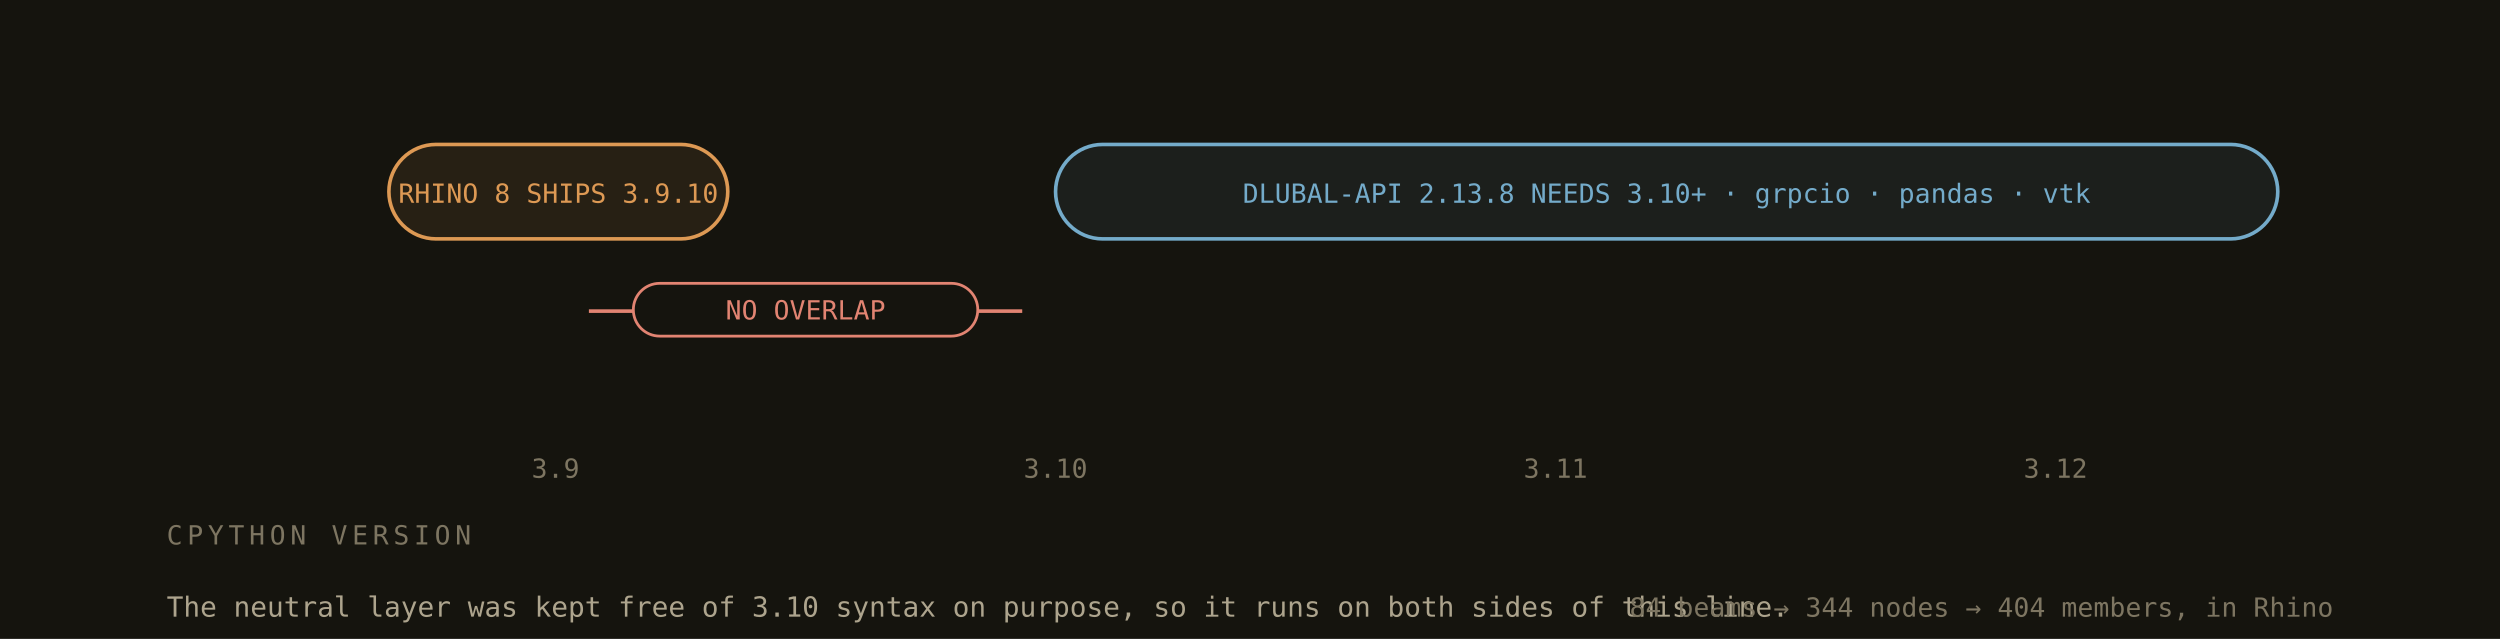
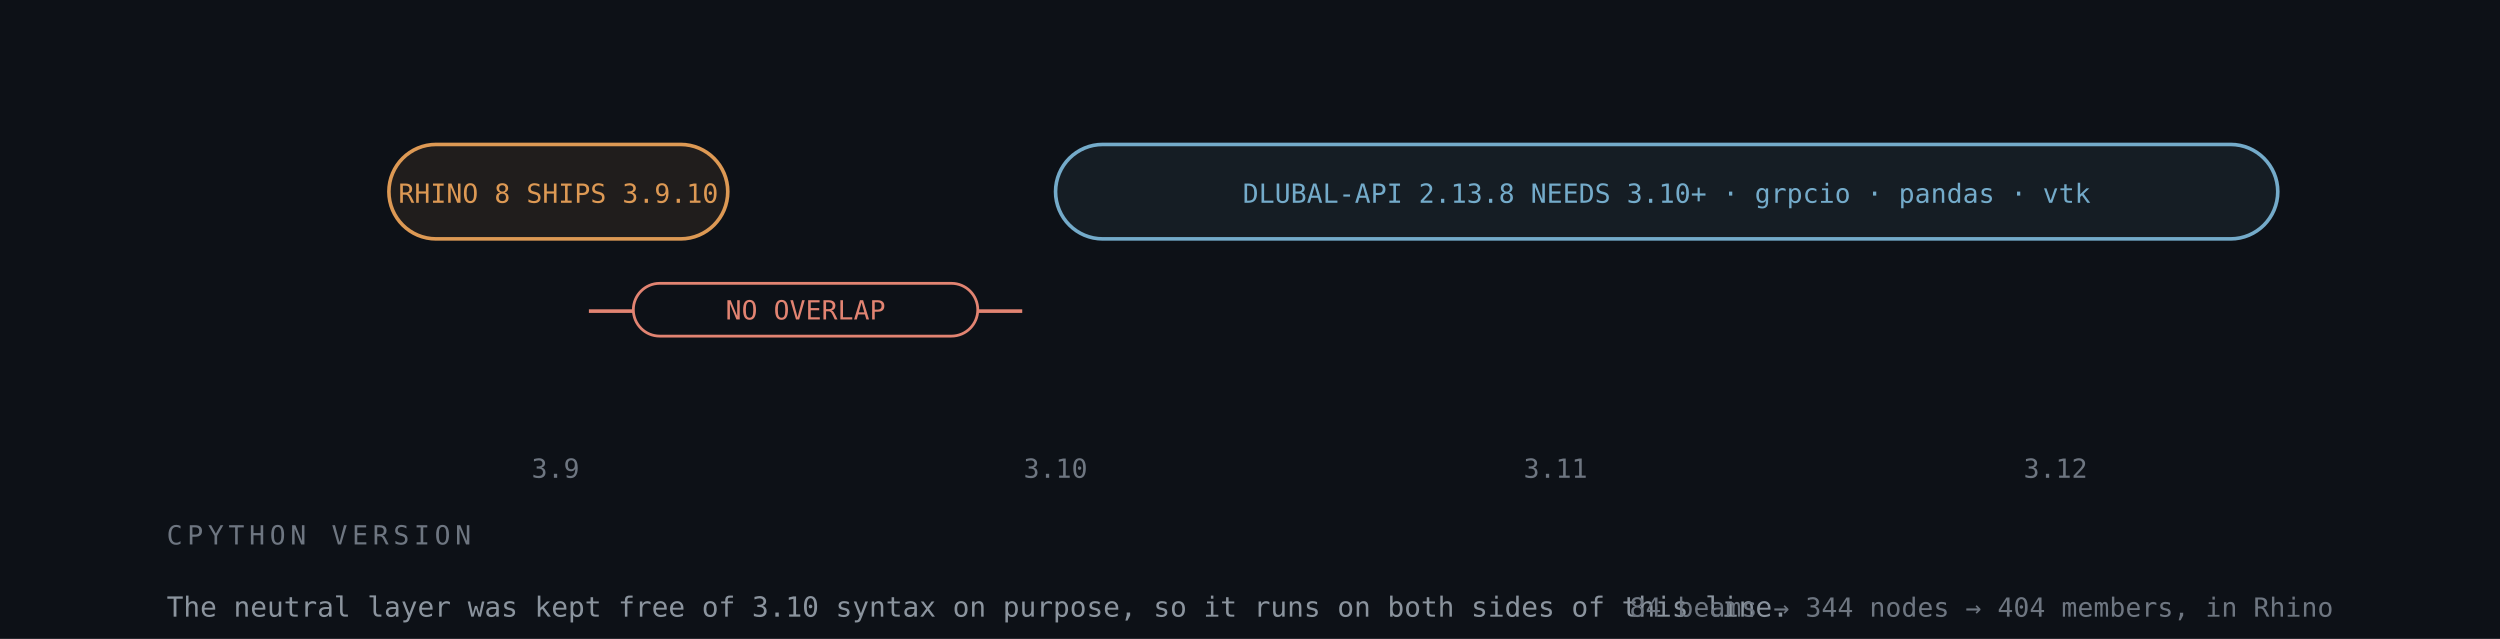
- <svg xmlns="http://www.w3.org/2000/svg" viewBox="0 0 900 230" role="img" aria-label="Rhino 8 runs CPython 3.9.10 while the Dlubal API requires 3.10 or newer and pulls in grpcio, pandas and vtk. The version ranges do not overlap, so the RFEM client cannot run inside Rhino." fill="#f2eddf">
-   <rect x="0" y="0" width="900" height="230" fill="#15140e" />
-   <line stroke="#4b4634" stroke-width="1" />
-   <g font-family="IBM Plex Mono, Menlo, monospace" font-size="9.5" letter-spacing=".04" fill="#7d7561">
-     <line stroke="#4b4634" />
+ <svg xmlns="http://www.w3.org/2000/svg" viewBox="0 0 900 230" role="img" aria-label="Rhino 8 runs CPython 3.9.10 while the Dlubal API requires 3.10 or newer and pulls in grpcio, pandas and vtk. The version ranges do not overlap, so the RFEM client cannot run inside Rhino." fill="#e6edf3">
+   <rect x="0" y="0" width="900" height="230" fill="#0d1117" />
+   <line stroke="#3d444d" stroke-width="1" />
+   <g font-family="IBM Plex Mono, Menlo, monospace" font-size="9.5" letter-spacing=".04" fill="#6e7681">
+     <line stroke="#3d444d" />
    <text x="200" y="172" text-anchor="middle">3.9</text>
-     <line stroke="#4b4634" />
+     <line stroke="#3d444d" />
    <text x="380" y="172" text-anchor="middle">3.10</text>
-     <line stroke="#4b4634" />
+     <line stroke="#3d444d" />
    <text x="560" y="172" text-anchor="middle">3.11</text>
-     <line stroke="#4b4634" />
+     <line stroke="#3d444d" />
    <text x="740" y="172" text-anchor="middle">3.12</text>
  </g>
-   <text font-family="IBM Plex Mono, Menlo, monospace" font-size="9.5" letter-spacing="1.7" fill="#7d7561" x="60" y="196">CPYTHON VERSION</text>
+   <text font-family="IBM Plex Mono, Menlo, monospace" font-size="9.5" letter-spacing="1.7" fill="#6e7681" x="60" y="196">CPYTHON VERSION</text>
  <rect x="140" y="52" width="122" height="34" rx="17" fill="#dd995418" stroke="#dd9954" stroke-width="1.3" />
  <text font-family="IBM Plex Mono, Menlo, monospace" font-size="9.5" letter-spacing=".04" x="201" y="73" text-anchor="middle" fill="#dd9954">RHINO 8 SHIPS 3.9.10</text>
  <line stroke="#dd9954" stroke-width="1.1" stroke-dasharray="3 3" />
  <rect x="380" y="52" width="440" height="34" rx="17" fill="#74abca14" stroke="#74abca" stroke-width="1.3" />
  <text font-family="IBM Plex Mono, Menlo, monospace" font-size="9.5" letter-spacing=".04" x="600" y="73" text-anchor="middle" fill="#74abca">DLUBAL-API 2.13.8 NEEDS 3.10+ · grpcio · pandas · vtk</text>
  <line stroke="#74abca" stroke-width="1.1" stroke-dasharray="3 3" />
  <g stroke="#e28472" stroke-width="1.3">
    <path d="M212 112 L368 112" fill="none" />
    <line />
    <line />
  </g>
-   <rect x="228" y="102" width="124" height="19" rx="9.5" fill="#15140e" stroke="#e28472" stroke-width="1" />
+   <rect x="228" y="102" width="124" height="19" rx="9.5" fill="#0d1117" stroke="#e28472" stroke-width="1" />
  <text font-family="IBM Plex Mono, Menlo, monospace" font-size="9.5" letter-spacing=".04" x="290" y="115" text-anchor="middle" fill="#e28472">NO OVERLAP</text>
-   <text font-family="IBM Plex Mono, Menlo, monospace" font-size="10" fill="#ada48d" x="60" y="222">The neutral layer was kept free of 3.10 syntax on purpose, so it runs on both sides of this line.</text>
-   <text font-family="IBM Plex Mono, Menlo, monospace" font-size="9.5" letter-spacing=".04" x="840" y="222" text-anchor="end" fill="#7d7561">84 beams → 344 nodes → 404 members, in Rhino</text>
+   <text font-family="IBM Plex Mono, Menlo, monospace" font-size="10" fill="#8b949e" x="60" y="222">The neutral layer was kept free of 3.10 syntax on purpose, so it runs on both sides of this line.</text>
+   <text font-family="IBM Plex Mono, Menlo, monospace" font-size="9.5" letter-spacing=".04" x="840" y="222" text-anchor="end" fill="#6e7681">84 beams → 344 nodes → 404 members, in Rhino</text>
</svg>
